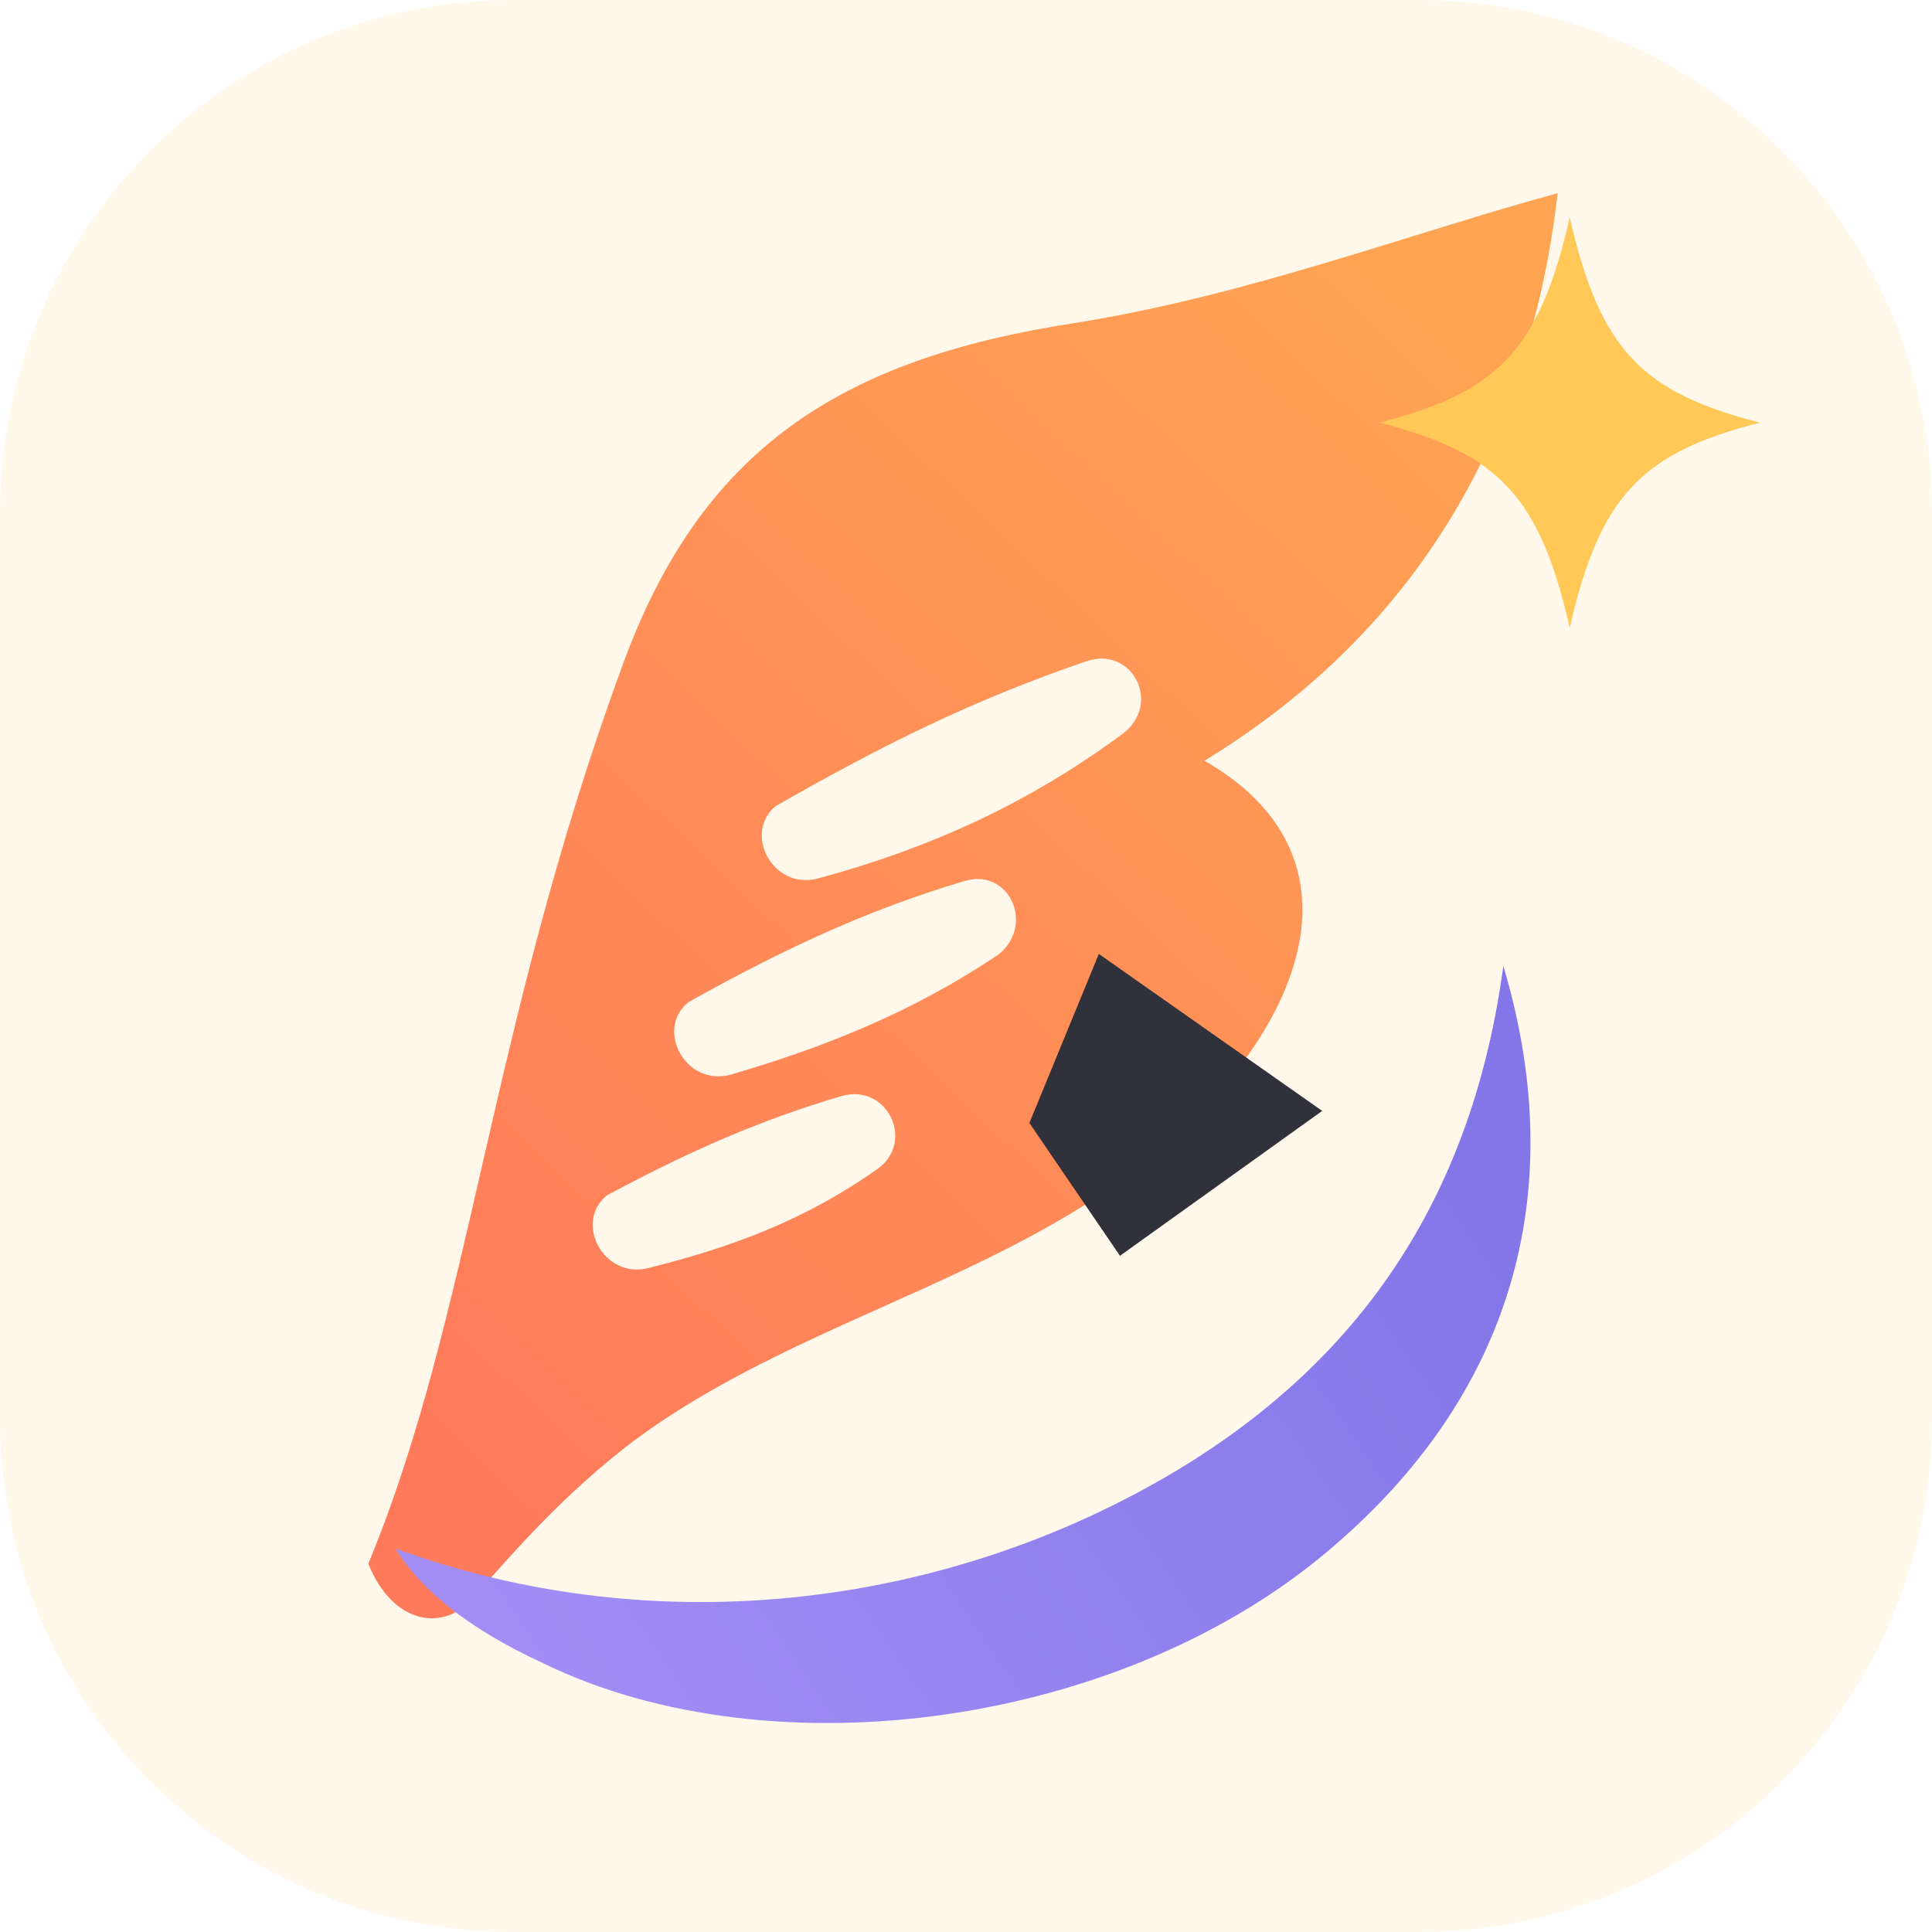
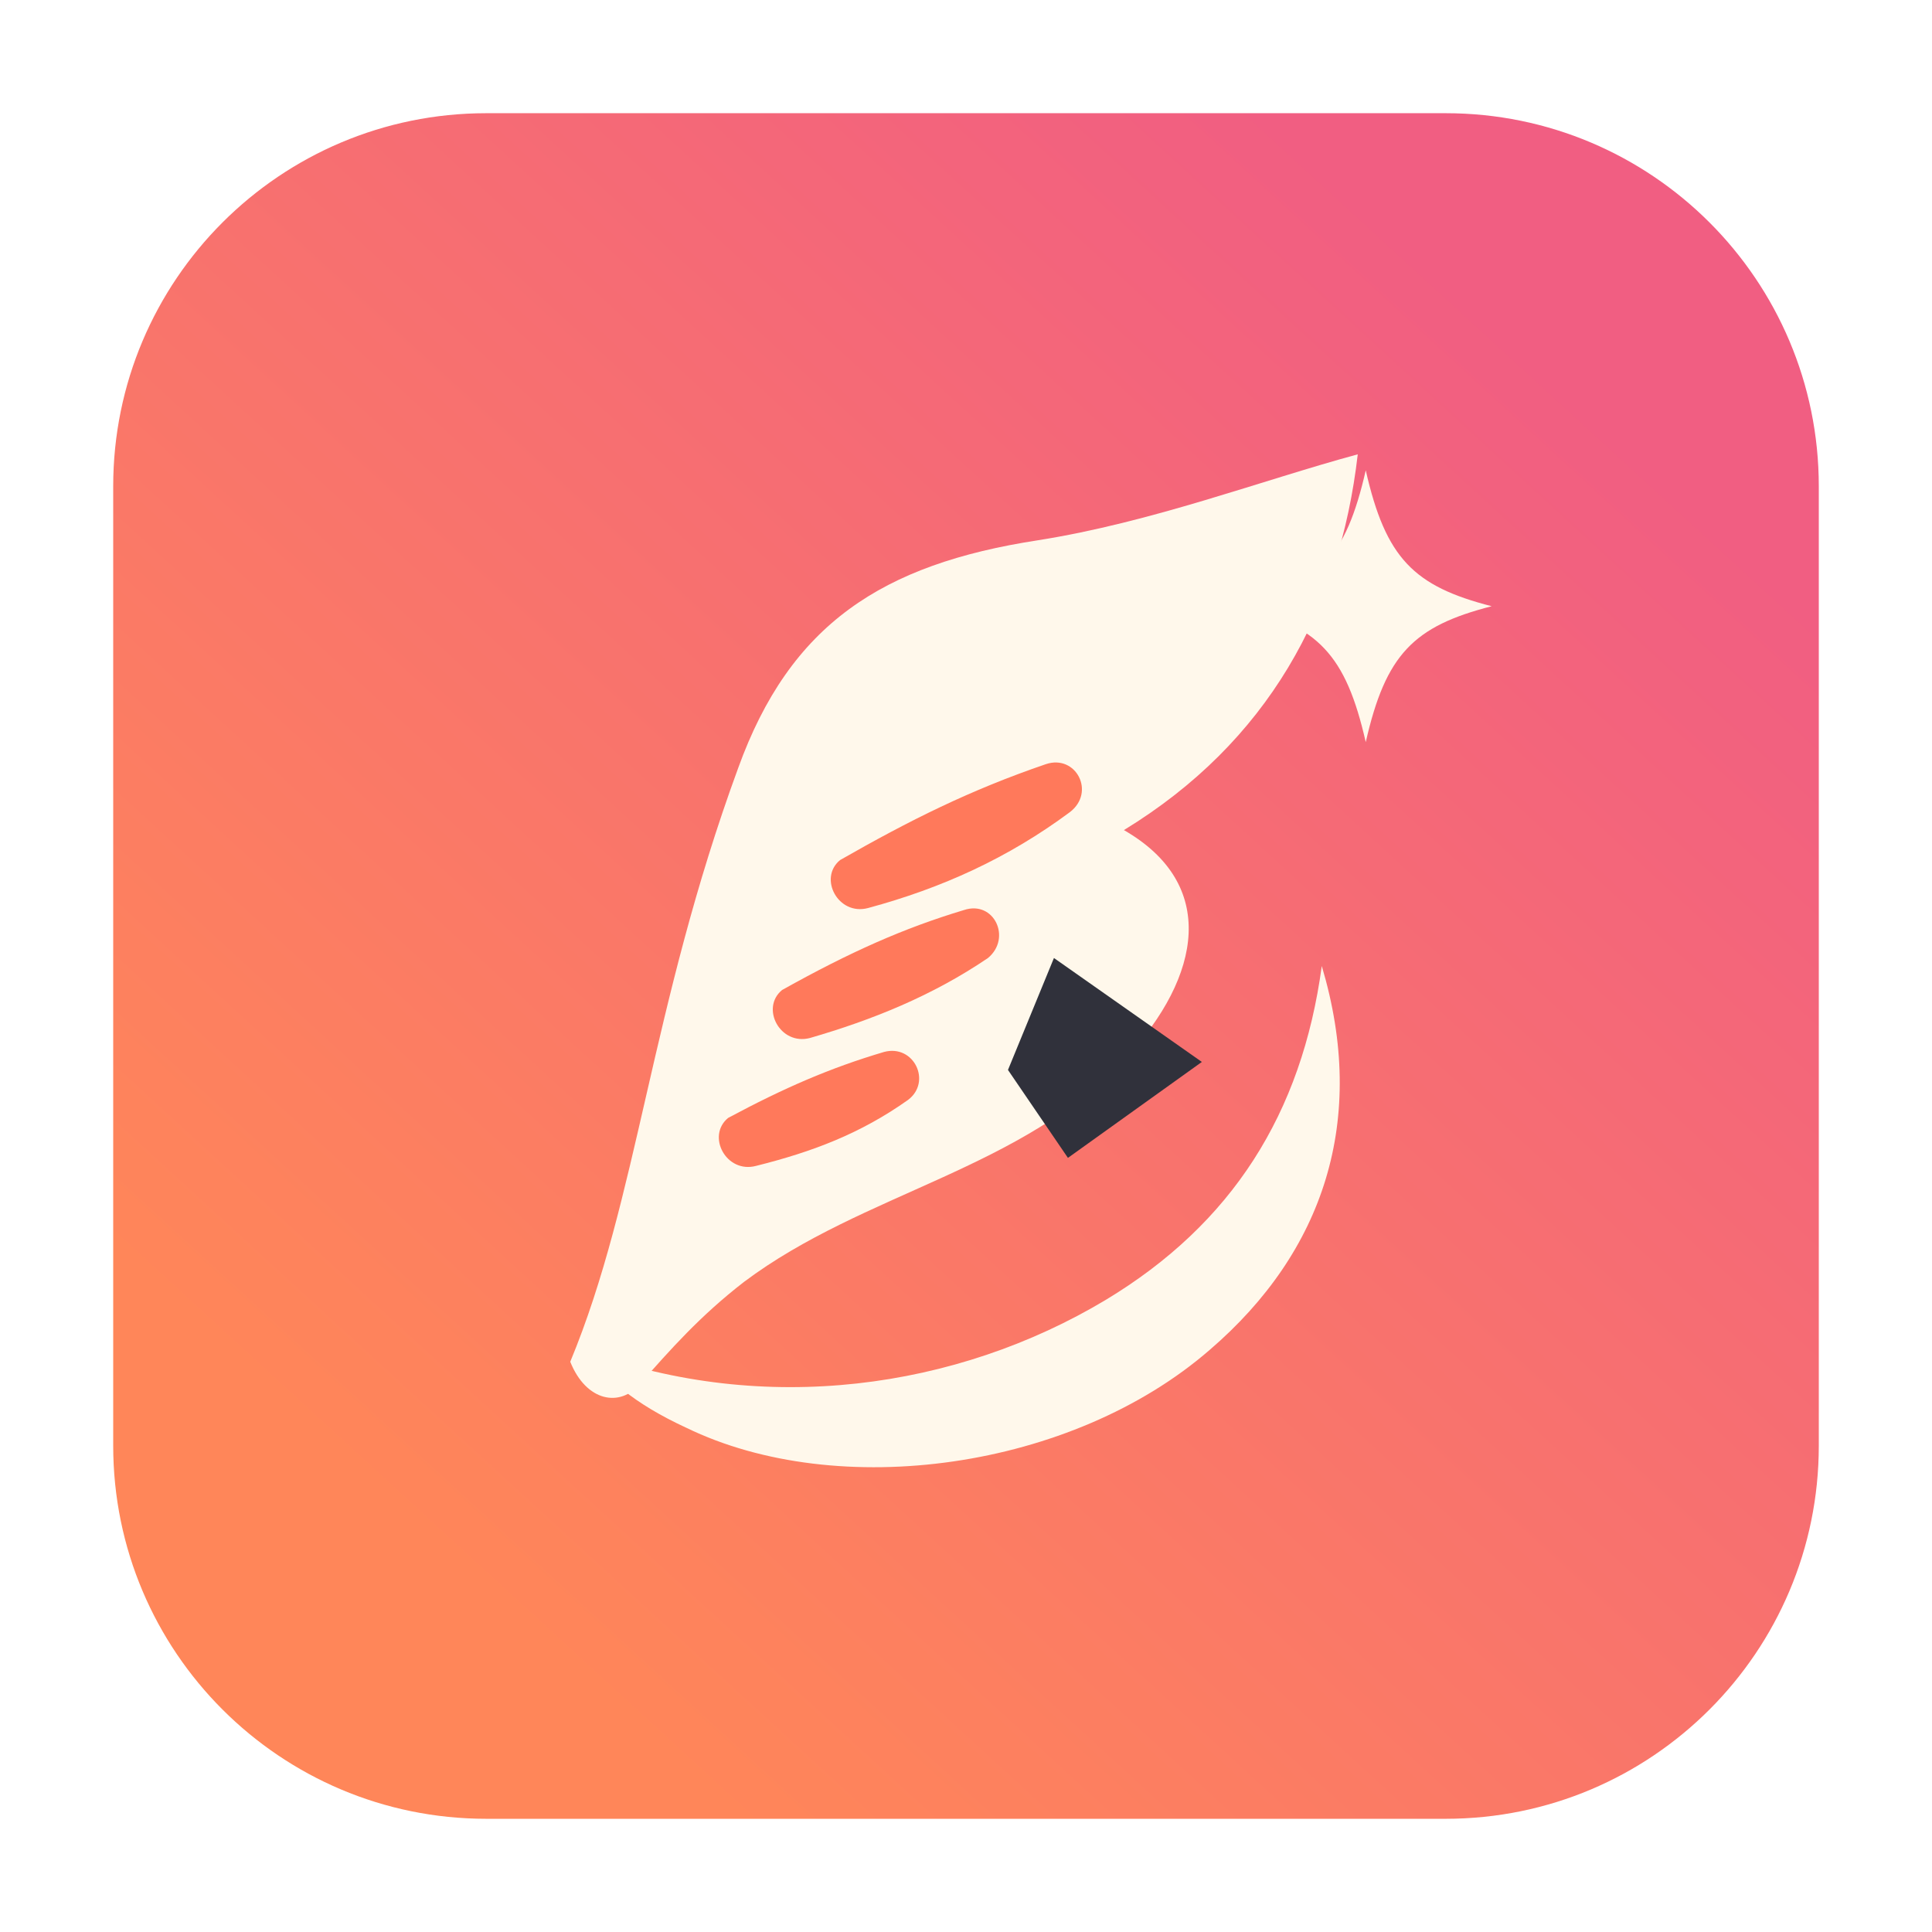
- <svg xmlns="http://www.w3.org/2000/svg" viewBox="0 0 64 64" fill="none" role="img" aria-labelledby="title">
+ <svg xmlns="http://www.w3.org/2000/svg" viewBox="0 0 512 512" fill="none" role="img" aria-labelledby="title desc">
  <defs>
-     <linearGradient id="coral" x1="13" y1="48" x2="49" y2="10" gradientUnits="userSpaceOnUse">
-       <stop stop-color="#FF795B" />
-       <stop offset="1" stop-color="#FFA453" />
-     </linearGradient>
-     <linearGradient id="violet" x1="18" y1="56" x2="47" y2="36" gradientUnits="userSpaceOnUse">
-       <stop stop-color="#A18DF4" />
-       <stop offset="1" stop-color="#8276E8" />
+     <linearGradient id="tile" x1="88" y1="424" x2="418" y2="64" gradientUnits="userSpaceOnUse">
+       <stop stop-color="#FF8659" />
+       <stop offset="1" stop-color="#F15E82" />
    </linearGradient>
  </defs>
-   <rect width="64" height="64" rx="17" fill="#FFF8EB" />
-   <path d="M12.2 51.8c3.4-8.2 4-17.7 8.4-29.7 2.6-7.2 7.2-10.2 15-11.4 5.7-.9 11.2-3 16-4.3-.9 7.8-4.5 14.4-11.7 18.8 4.7 2.7 3.9 7.3.1 11.4-5.2 5.6-13.1 6.7-19.1 11.2-2.2 1.7-3.7 3.4-5.2 5.1-1 1.2-2.7.9-3.5-1.1Z" fill="url(#coral)" />
-   <path d="M13.1 51.3c8.8 3.2 18.4 1.9 25.9-2.6 6.3-3.8 9.8-9.3 10.8-16.7 2.3 7.7.1 14.3-5.6 19.2-6.9 6-18.6 7.6-26.2 3.9-2.6-1.2-4.1-2.5-4.9-3.8Z" fill="url(#violet)" />
-   <path d="M25.7 26.7c3.5-2 6.5-3.5 10.3-4.8 1.5-.5 2.5 1.4 1.2 2.4-3.1 2.3-6.4 3.8-10.1 4.8-1.5.4-2.5-1.5-1.4-2.4Z" fill="#FFF8EB" />
-   <path d="M22.8 33.2c3.4-1.9 6.1-3.1 9.1-4 1.5-.5 2.4 1.4 1.2 2.4-2.8 1.9-5.8 3.1-8.9 4-1.5.4-2.5-1.5-1.4-2.4Z" fill="#FFF8EB" />
-   <path d="M20.1 39.6c2.8-1.5 5.1-2.5 7.8-3.3 1.5-.4 2.4 1.5 1.2 2.4-2.4 1.7-4.8 2.6-7.6 3.3-1.5.4-2.5-1.5-1.4-2.4Z" fill="#FFF8EB" />
-   <path d="m36.4 31.6 7.4 5.2-6.7 4.8-3-4.4 2.3-5.6Z" fill="#30313B" />
-   <path d="M52 7.2c1 4.4 2.4 5.8 6.3 6.8-3.9 1-5.3 2.4-6.3 6.8-1-4.4-2.4-5.8-6.3-6.8 3.9-1 5.3-2.4 6.3-6.8Z" fill="#FFC857" />
+   <g transform="translate(30 30) scale(0.8828125)">
+     <rect width="512" height="512" rx="112" fill="url(#tile)" />
+     <g transform="translate(64 64) scale(6)">
+       <path d="M12.2 51.8c3.4-8.2 4-17.7 8.4-29.7 2.6-7.2 7.2-10.2 15-11.4 5.7-.9 11.2-3 16-4.3-.9 7.8-4.5 14.4-11.7 18.8 4.7 2.7 3.9 7.3.1 11.4-5.2 5.6-13.1 6.7-19.1 11.2-2.2 1.7-3.7 3.4-5.2 5.1-1 1.2-2.7.9-3.5-1.1Z" fill="#FFF8EB" />
+       <path d="M13.1 51.3c8.8 3.2 18.4 1.9 25.9-2.6 6.3-3.8 9.8-9.3 10.8-16.7 2.3 7.7.1 14.3-5.6 19.2-6.9 6-18.6 7.6-26.2 3.9-2.6-1.2-4.1-2.5-4.9-3.8Z" fill="#FFF8EB" />
+       <path d="M25.7 26.7c3.5-2 6.5-3.5 10.3-4.8 1.5-.5 2.5 1.4 1.2 2.4-3.1 2.3-6.4 3.8-10.1 4.8-1.5.4-2.5-1.5-1.4-2.4Z" fill="#FF795B" />
+       <path d="M22.8 33.2c3.4-1.9 6.1-3.1 9.1-4 1.5-.5 2.4 1.4 1.2 2.4-2.8 1.9-5.8 3.1-8.9 4-1.5.4-2.5-1.5-1.4-2.4Z" fill="#FF795B" />
+       <path d="M20.1 39.6c2.8-1.5 5.1-2.5 7.8-3.3 1.5-.4 2.4 1.5 1.2 2.4-2.4 1.7-4.8 2.6-7.6 3.3-1.5.4-2.5-1.5-1.4-2.4Z" fill="#FF795B" />
+       <path d="m36.4 31.6 7.4 5.2-6.7 4.8-3-4.4 2.3-5.6Z" fill="#30313B" />
+       <path d="M52 7.2c1 4.4 2.4 5.8 6.3 6.8-3.9 1-5.3 2.4-6.3 6.8-1-4.4-2.4-5.8-6.3-6.8 3.9-1 5.3-2.4 6.3-6.8Z" fill="#FFF8EB" />
+     </g>
+   </g>
</svg>
